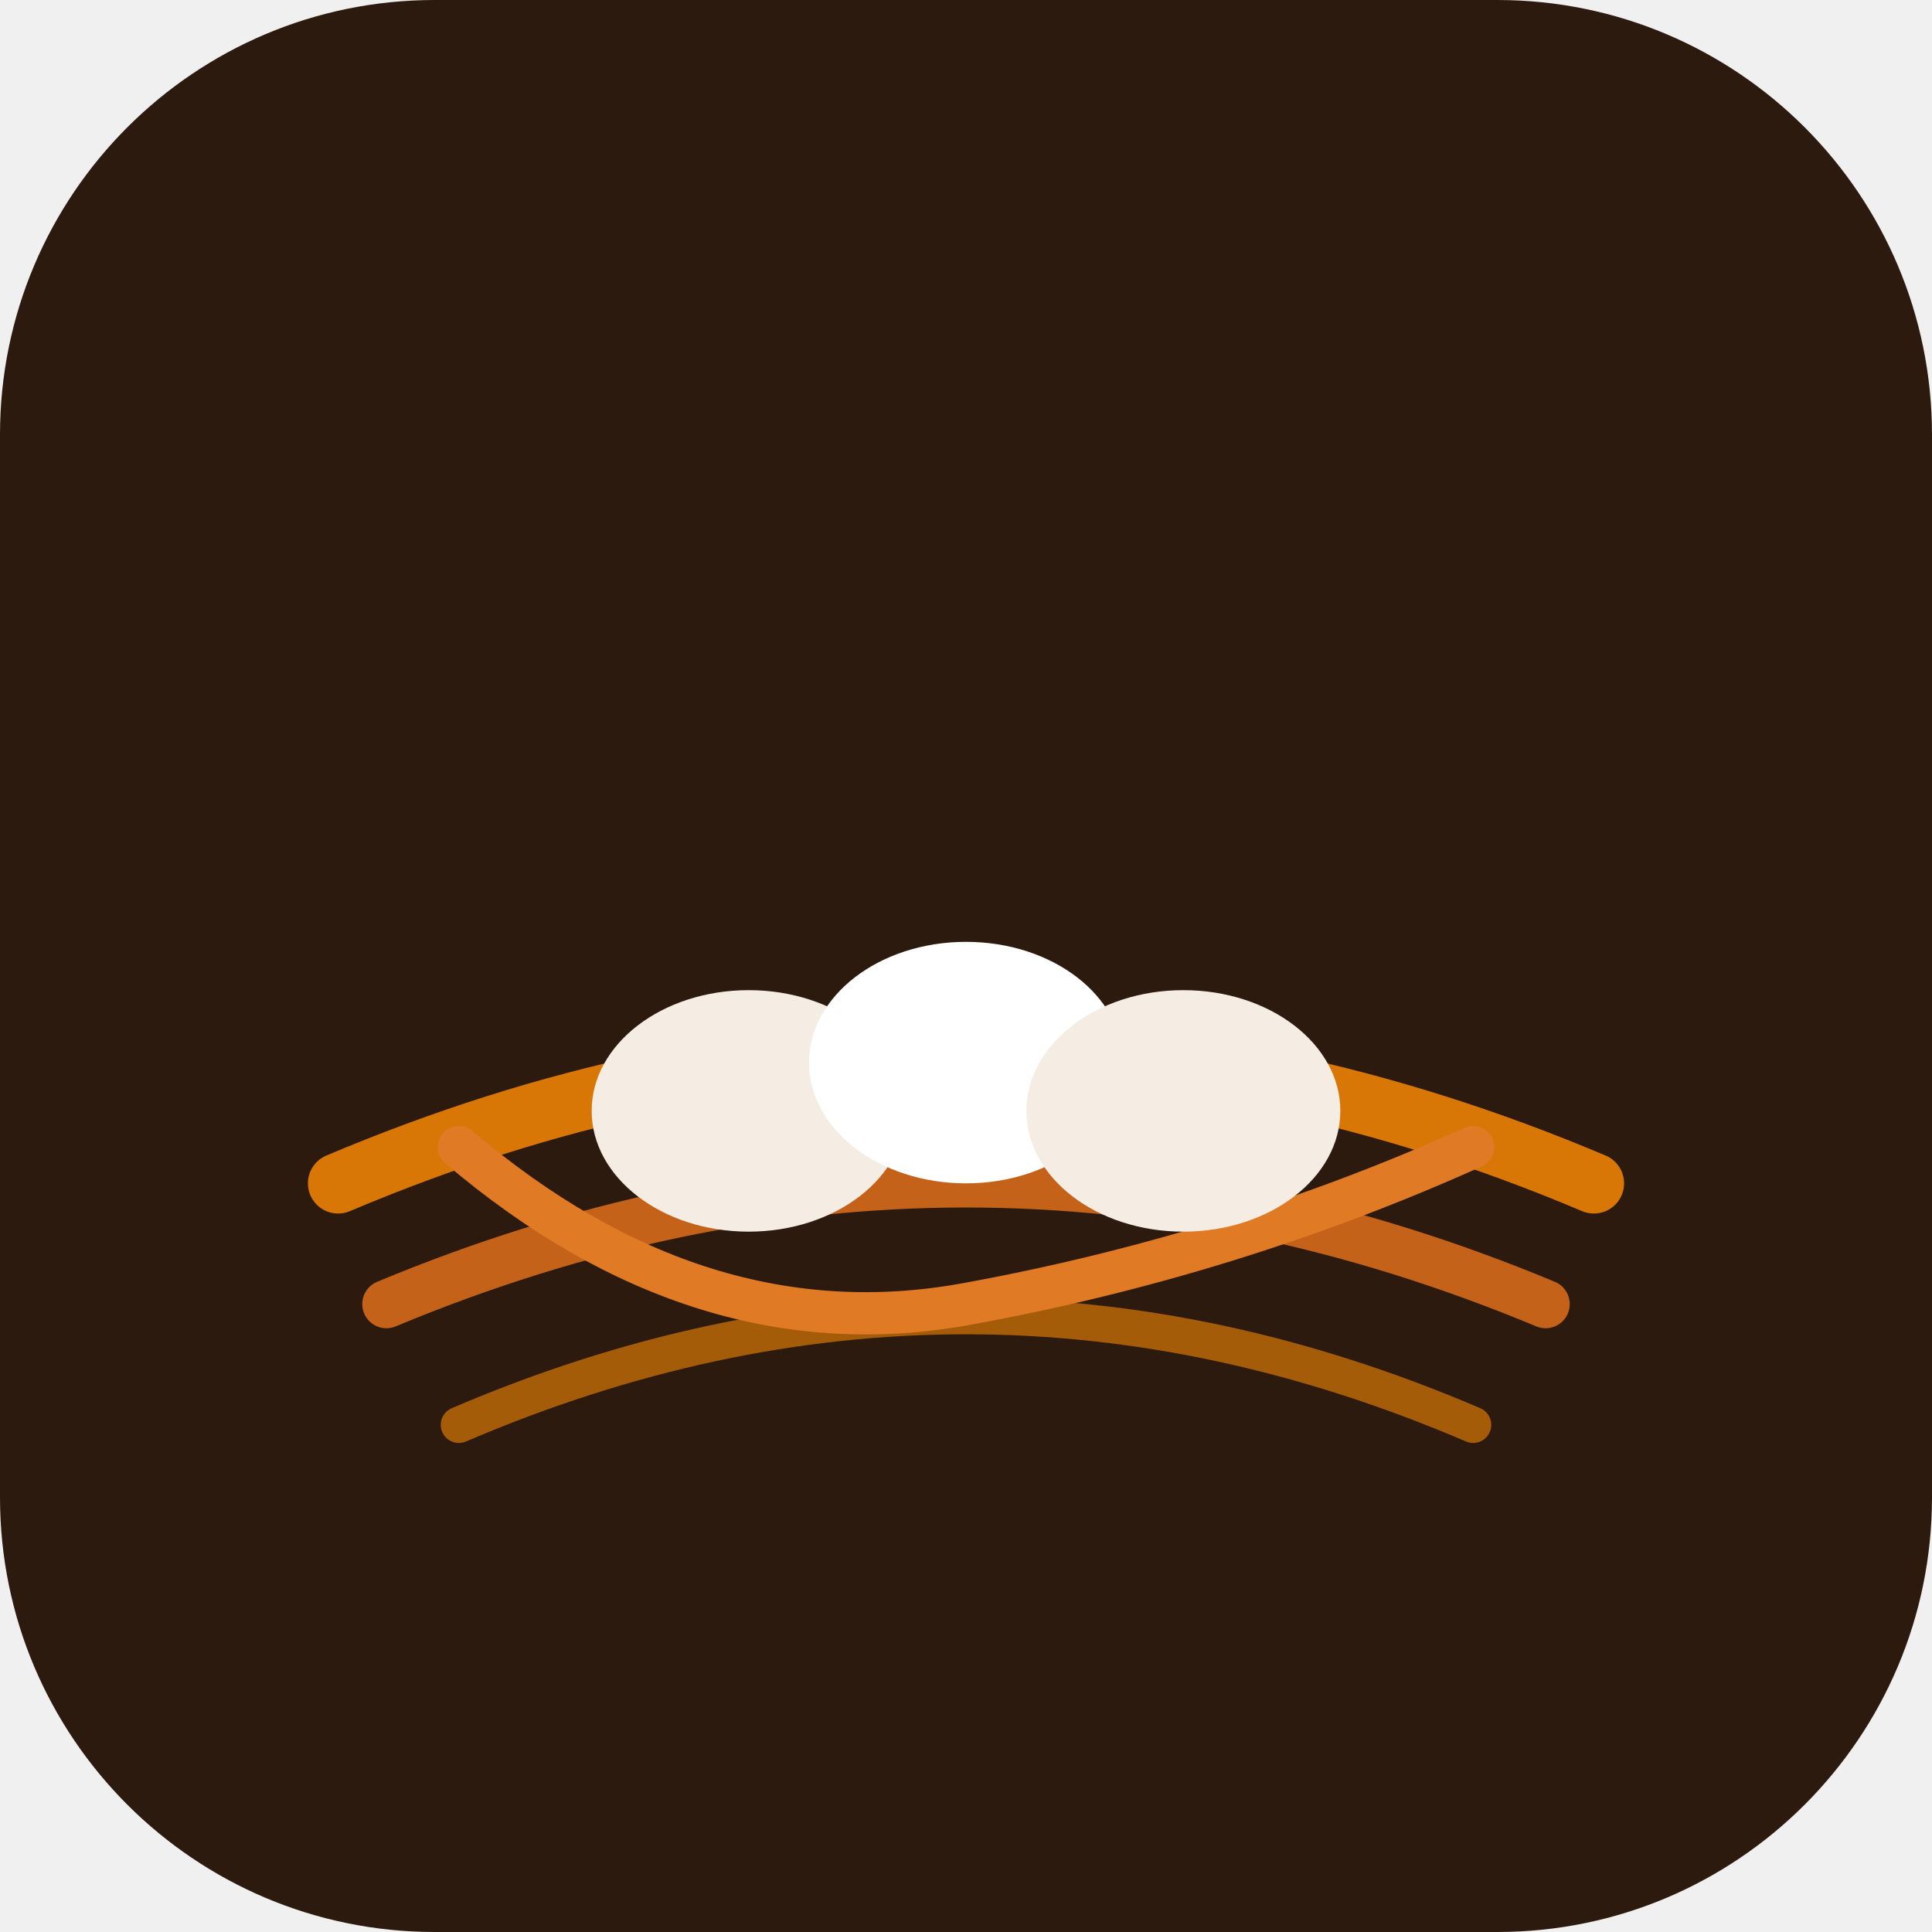
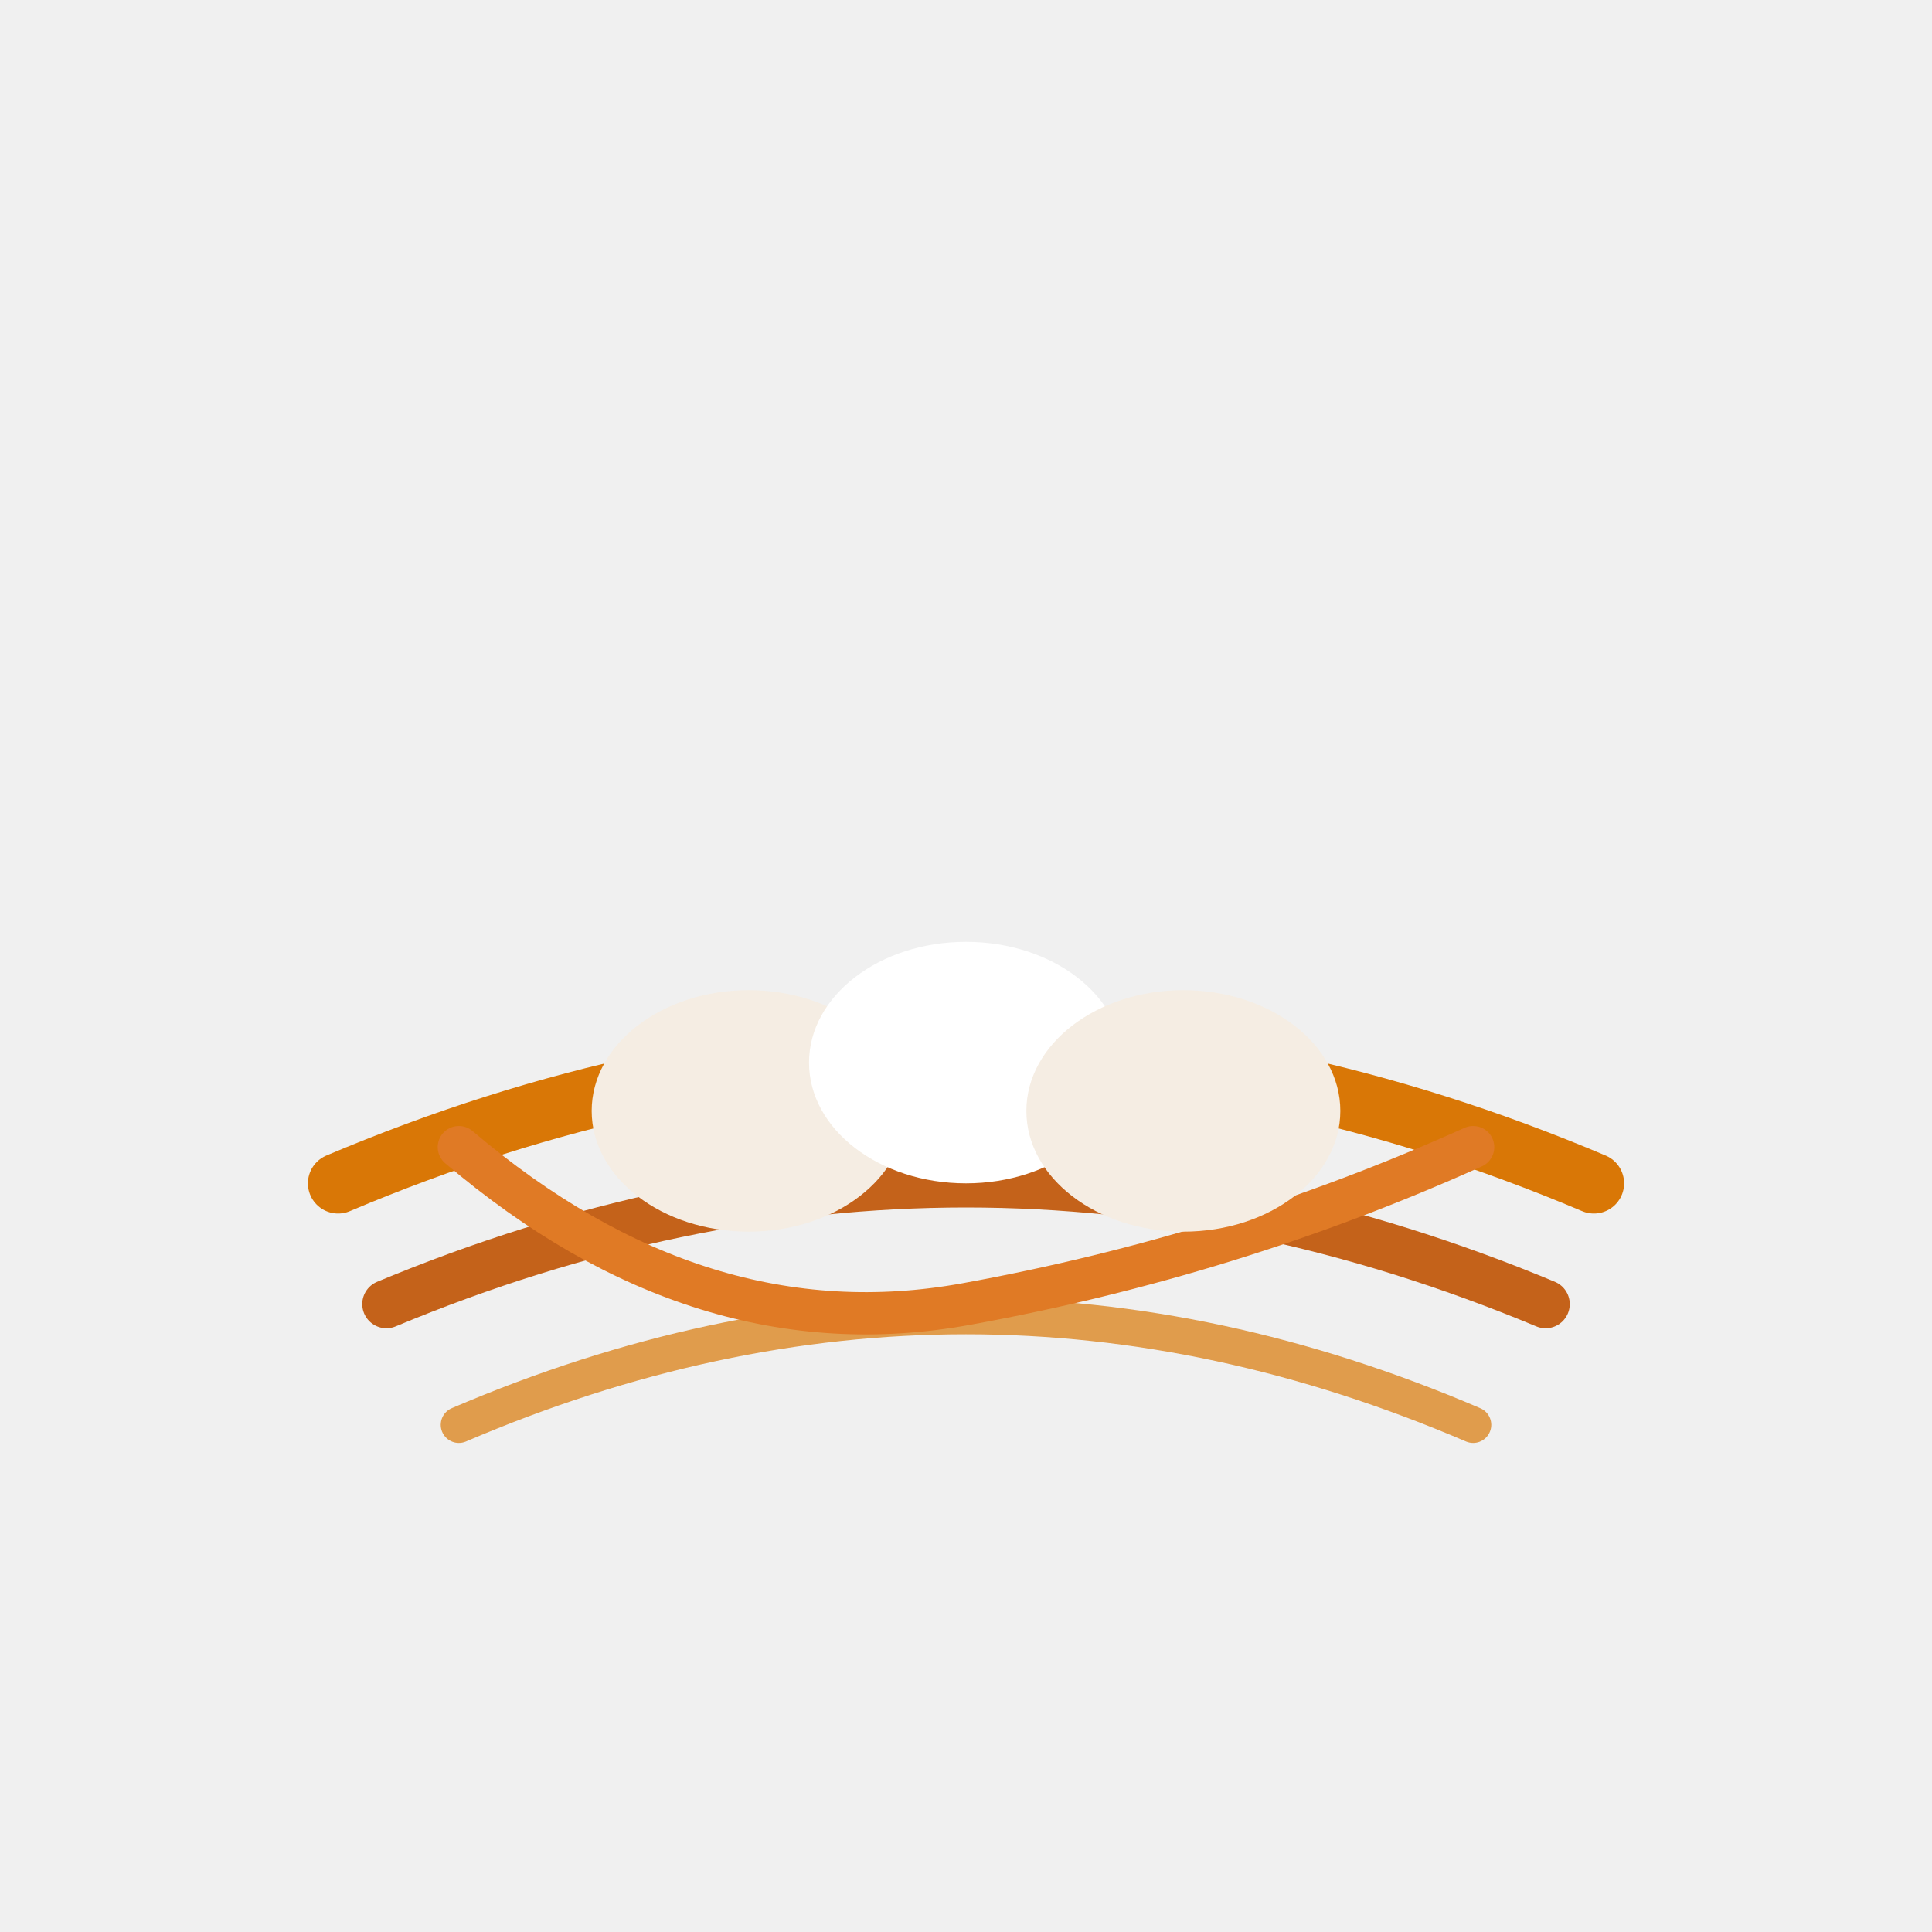
<svg xmlns="http://www.w3.org/2000/svg" viewBox="0 0 160 160">
-   <rect x="0" y="0" width="160" height="160" rx="36" fill="#2D1A0E" />
  <path d="M 28 98 Q 80 76 132 98" fill="none" stroke="#D97706" stroke-width="5" stroke-linecap="round" />
  <path d="M 32 108 Q 80 88 128 108" fill="none" stroke="#C4621A" stroke-width="4" stroke-linecap="round" />
  <path d="M 38 118 Q 80 100 122 118" fill="none" stroke="#D97706" stroke-width="3" stroke-linecap="round" opacity="0.7" />
  <path d="M 38 95 Q 58 112 80 108 Q 102 104 122 95" fill="none" stroke="#E07A25" stroke-width="3.5" stroke-linecap="round" />
  <ellipse cx="62" cy="92" rx="13" ry="10" fill="#F5EDE3" />
  <ellipse cx="80" cy="88" rx="13" ry="10" fill="#FFFFFF" />
  <ellipse cx="98" cy="92" rx="13" ry="10" fill="#F5EDE3" />
</svg>
